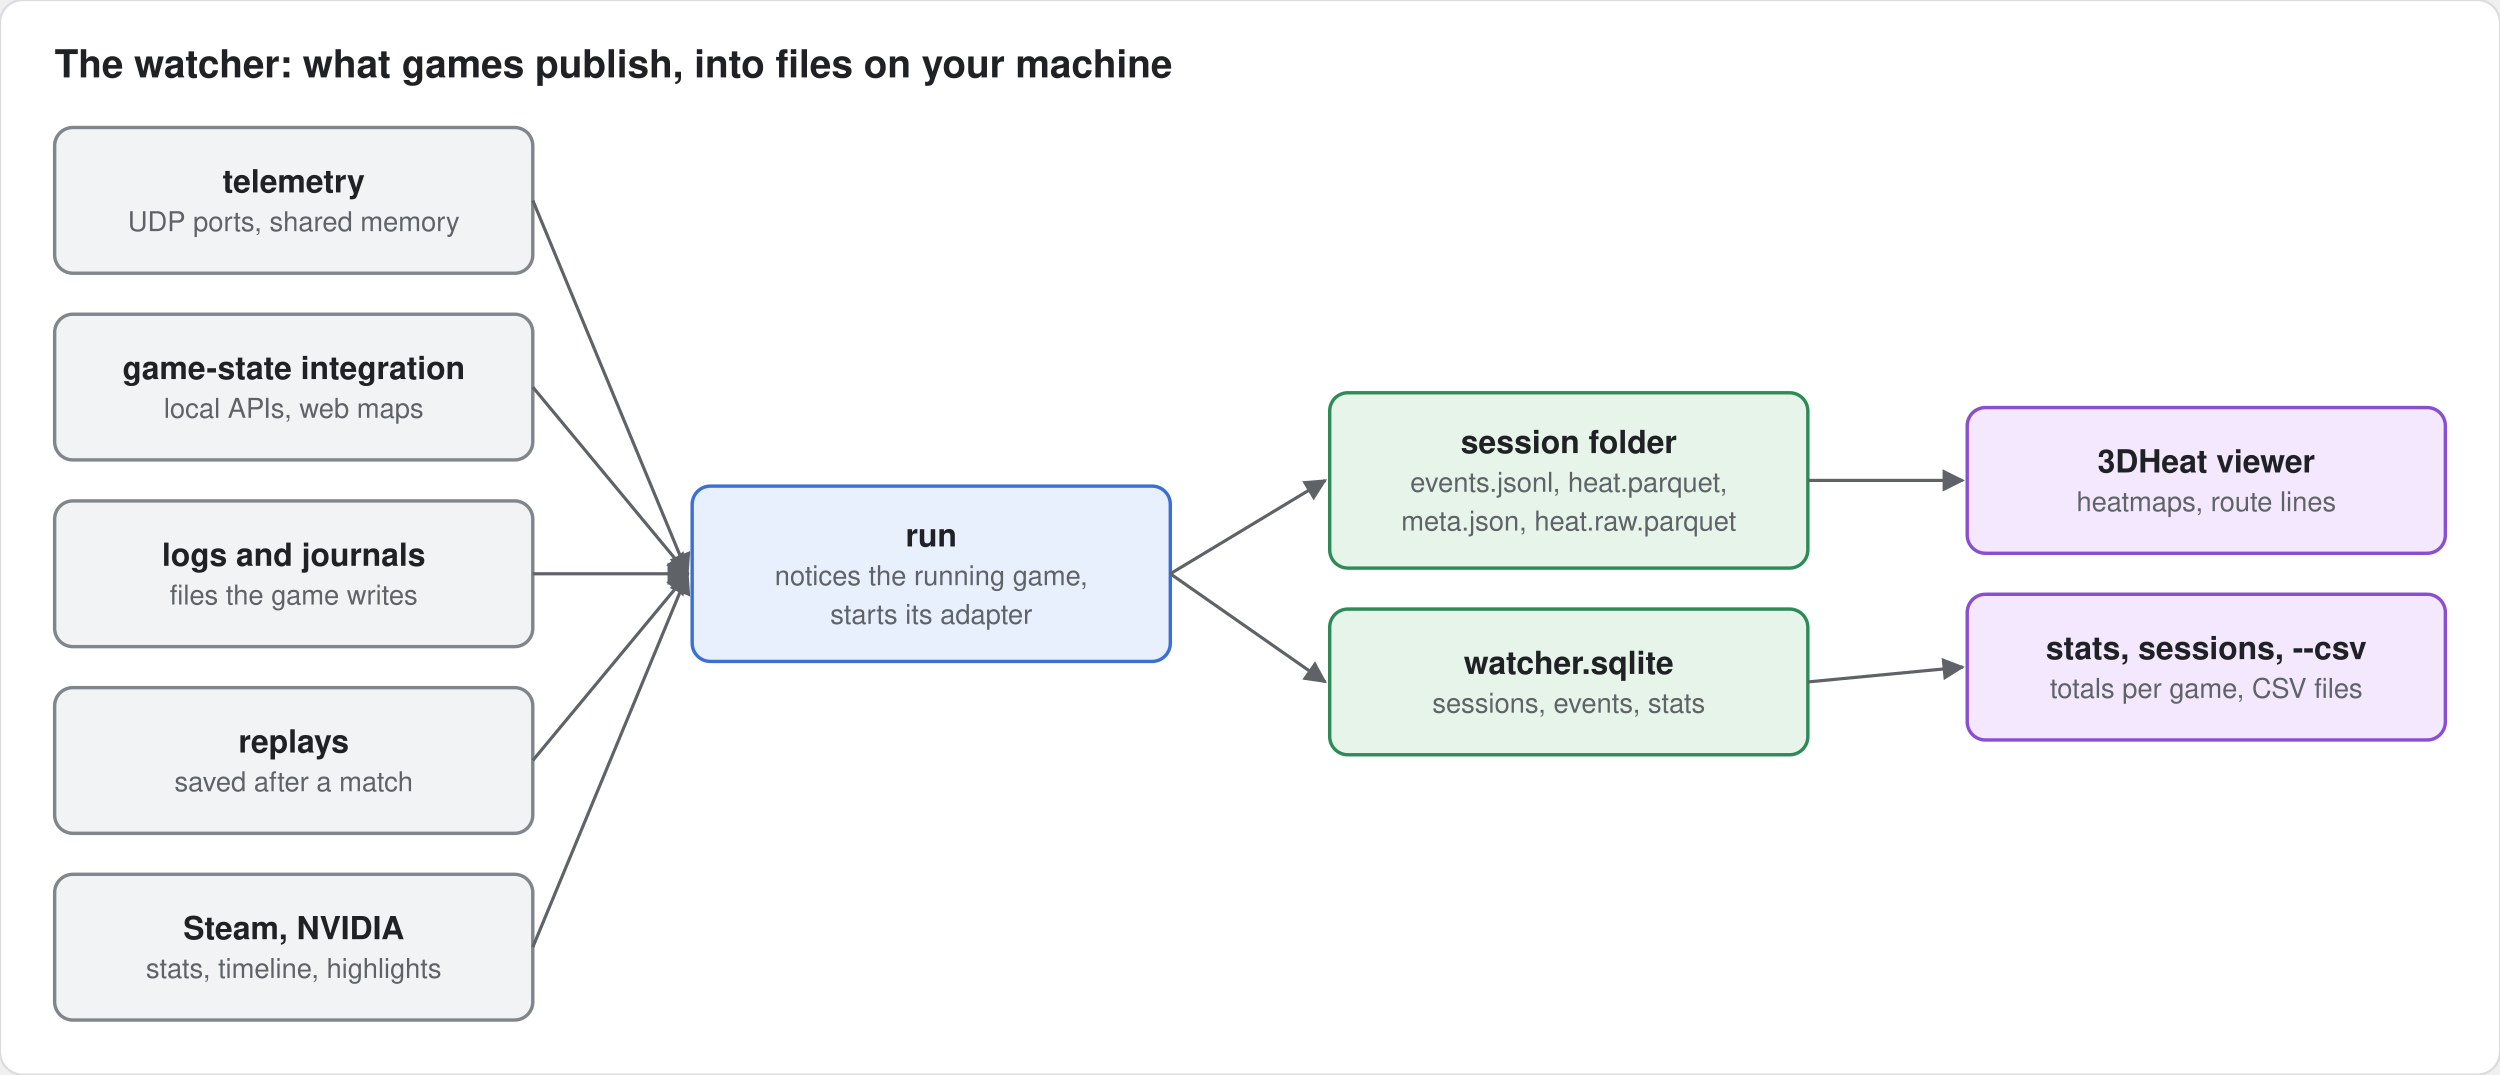
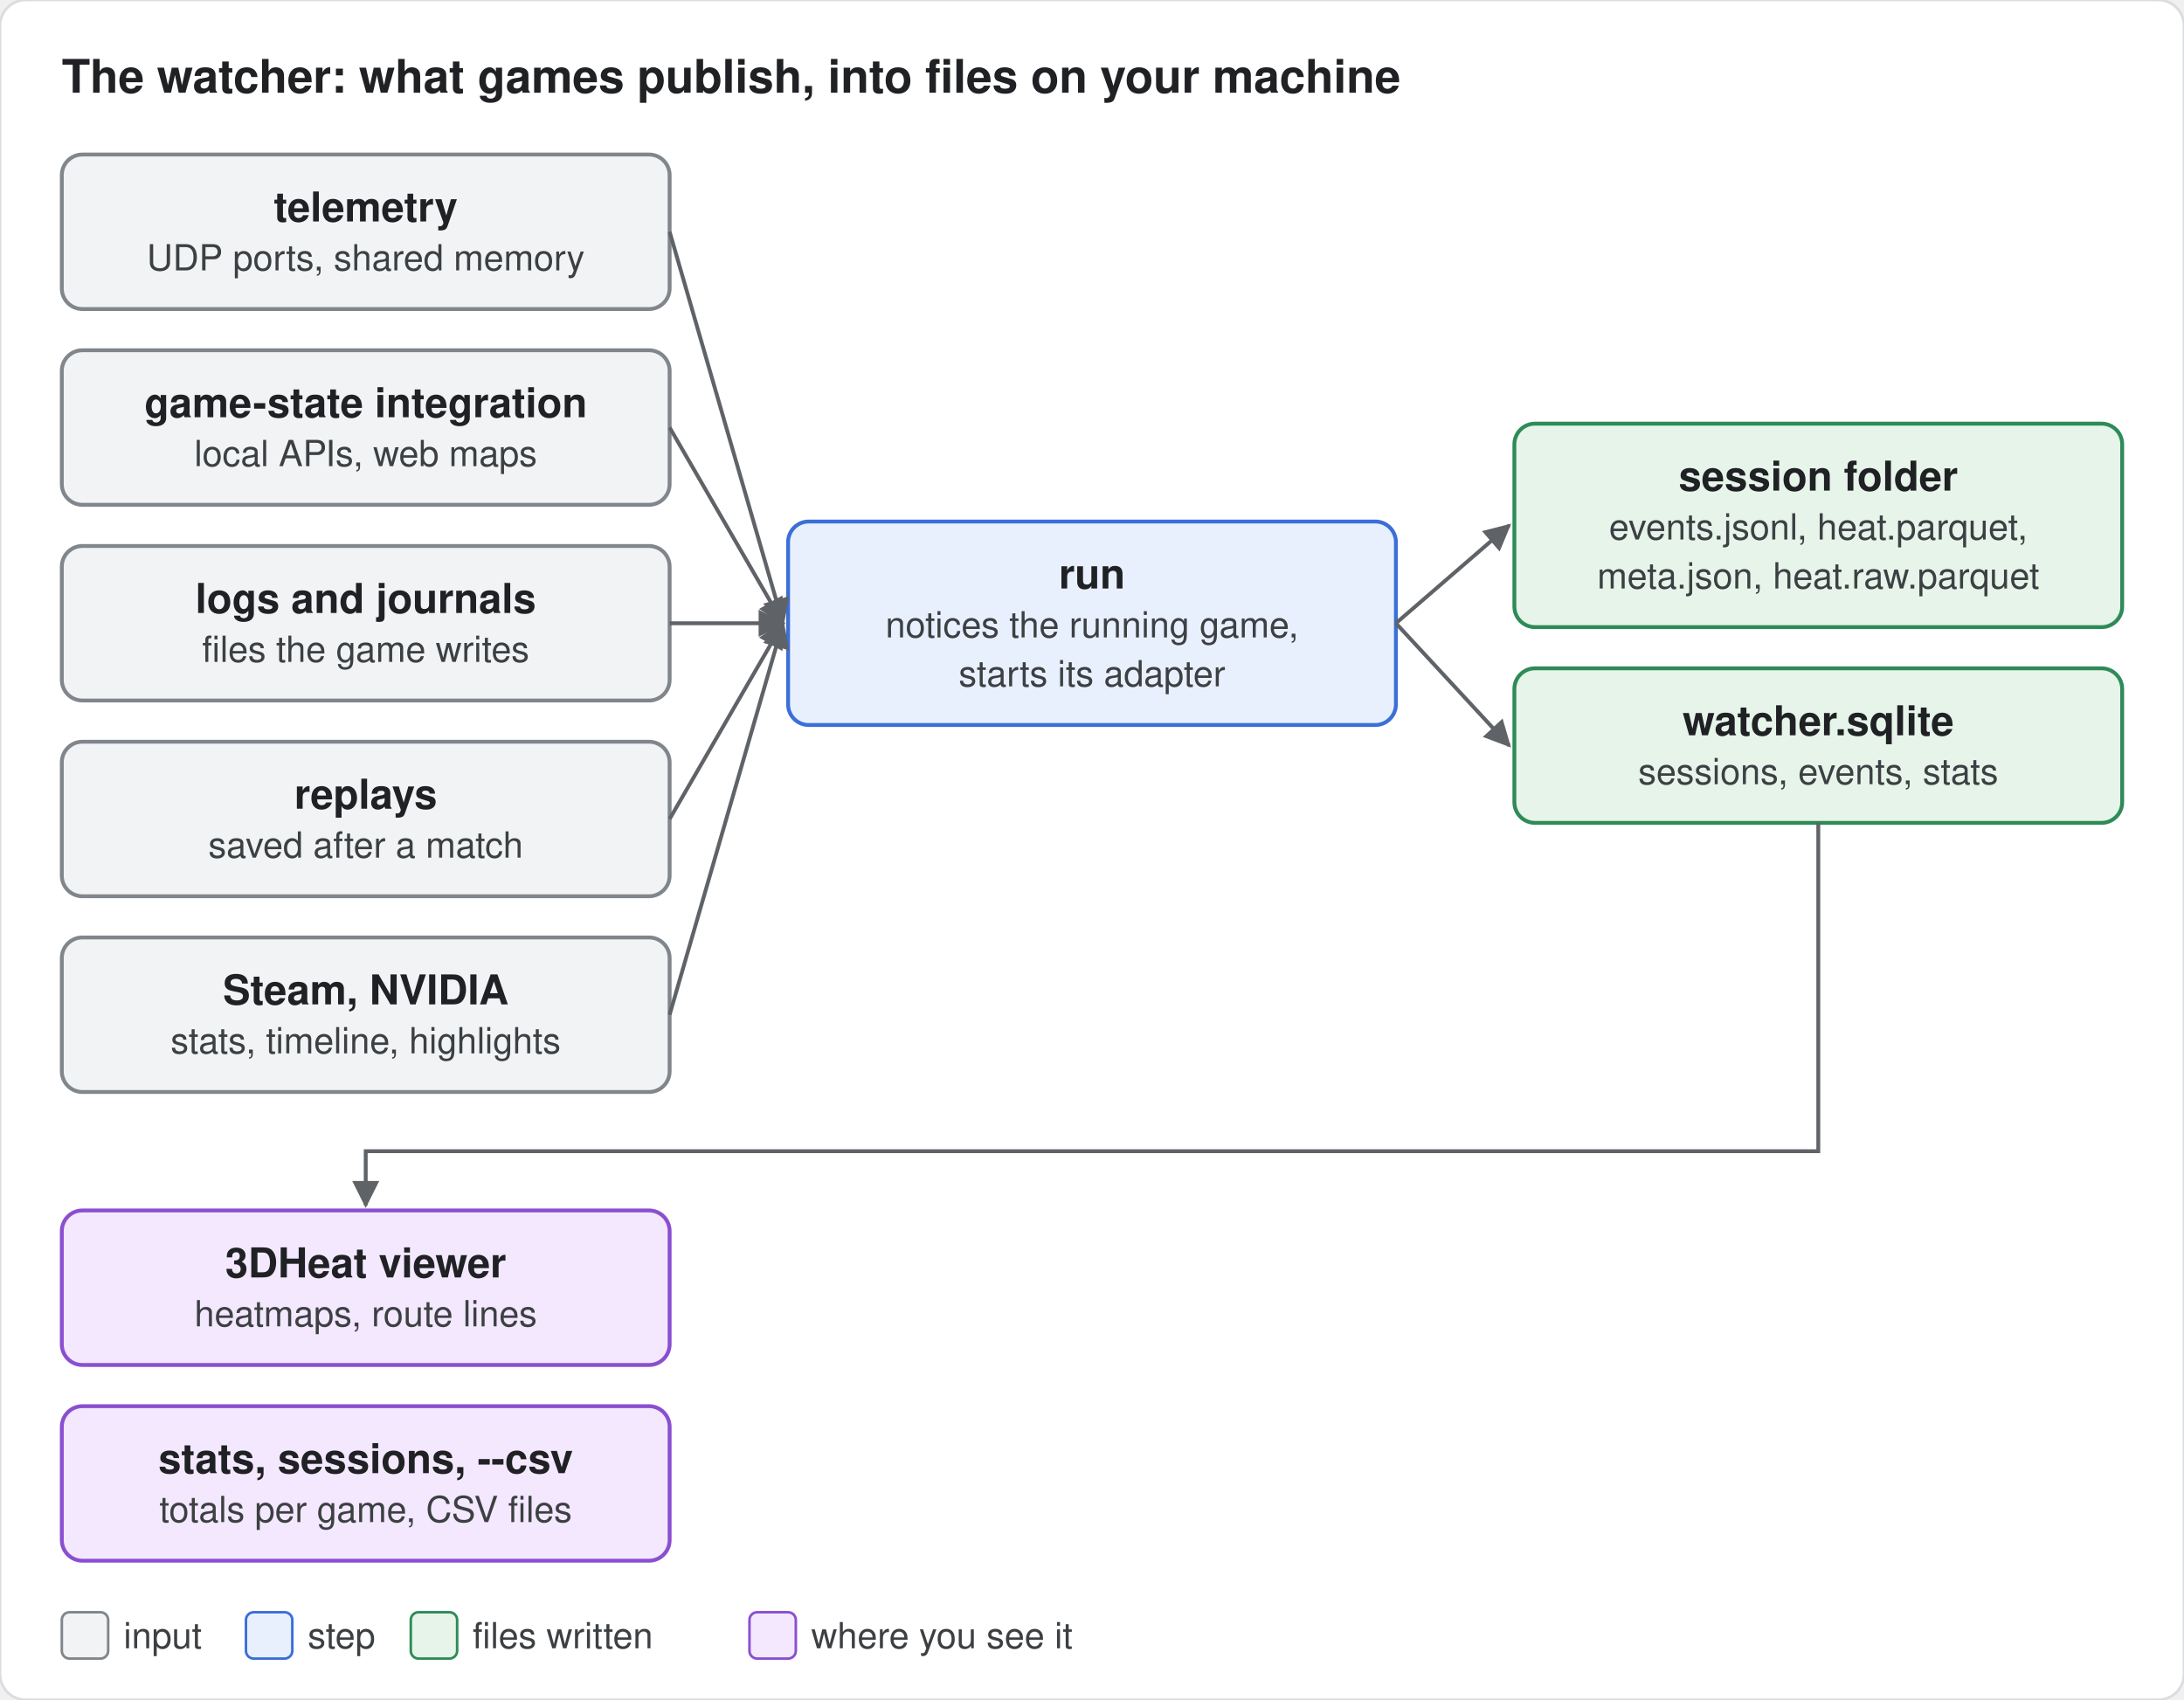
- <svg xmlns="http://www.w3.org/2000/svg" width="1098" height="472" viewBox="0 0 1098 472" font-family="Segoe UI,Helvetica,Arial,sans-serif">
+ <svg xmlns="http://www.w3.org/2000/svg" width="848" height="660" viewBox="0 0 848 660" font-family="Segoe UI,Helvetica,Arial,sans-serif" role="img" aria-label="The watcher: what games publish, into files on your machine">
  <defs>
    <marker id="a" viewBox="0 0 10 10" refX="9" refY="5" markerWidth="7" markerHeight="7" orient="auto">
      <path d="M0,0 L10,5 L0,10 z" fill="#5f6368" />
    </marker>
  </defs>
-   <rect width="1098" height="472" rx="10" fill="#ffffff" stroke="#dadce0" />
-   <text x="24" y="34" font-size="17" font-weight="600" fill="#202124">The watcher: what games publish, into files on your machine</text>
-   <rect x="24" y="56.0" width="210" height="64" rx="8" fill="#f1f3f4" stroke="#80868b" stroke-width="1.5" />
-   <text x="129.0" y="84.5" text-anchor="middle" font-weight="600" font-size="14" fill="#202124">telemetry</text>
-   <text x="129.0" y="101.5" text-anchor="middle" font-size="12" fill="#5f6368">UDP ports, shared memory</text>
-   <rect x="24" y="138.0" width="210" height="64" rx="8" fill="#f1f3f4" stroke="#80868b" stroke-width="1.5" />
-   <text x="129.0" y="166.5" text-anchor="middle" font-weight="600" font-size="14" fill="#202124">game-state integration</text>
-   <text x="129.0" y="183.5" text-anchor="middle" font-size="12" fill="#5f6368">local APIs, web maps</text>
-   <rect x="24" y="220.0" width="210" height="64" rx="8" fill="#f1f3f4" stroke="#80868b" stroke-width="1.5" />
-   <text x="129.0" y="248.5" text-anchor="middle" font-weight="600" font-size="14" fill="#202124">logs and journals</text>
-   <text x="129.0" y="265.5" text-anchor="middle" font-size="12" fill="#5f6368">files the game writes</text>
-   <rect x="24" y="302.0" width="210" height="64" rx="8" fill="#f1f3f4" stroke="#80868b" stroke-width="1.5" />
-   <text x="129.0" y="330.5" text-anchor="middle" font-weight="600" font-size="14" fill="#202124">replays</text>
-   <text x="129.0" y="347.5" text-anchor="middle" font-size="12" fill="#5f6368">saved after a match</text>
-   <rect x="24" y="384.0" width="210" height="64" rx="8" fill="#f1f3f4" stroke="#80868b" stroke-width="1.5" />
-   <text x="129.0" y="412.5" text-anchor="middle" font-weight="600" font-size="14" fill="#202124">Steam, NVIDIA</text>
-   <text x="129.0" y="429.5" text-anchor="middle" font-size="12" fill="#5f6368">stats, timeline, highlights</text>
-   <rect x="304" y="213.5" width="210" height="77" rx="8" fill="#e8f0fe" stroke="#3b6fd8" stroke-width="1.5" />
-   <text x="409.0" y="240.0" text-anchor="middle" font-weight="600" font-size="14" fill="#202124">run</text>
-   <text x="409.0" y="257.0" text-anchor="middle" font-size="12" fill="#5f6368">notices the running game,</text>
-   <text x="409.0" y="274.0" text-anchor="middle" font-size="12" fill="#5f6368">starts its adapter</text>
-   <rect x="584" y="172.5" width="210" height="77" rx="8" fill="#e6f4ea" stroke="#2e8b57" stroke-width="1.5" />
-   <text x="689.0" y="199.0" text-anchor="middle" font-weight="600" font-size="14" fill="#202124">session folder</text>
-   <text x="689.0" y="216.0" text-anchor="middle" font-size="12" fill="#5f6368">events.jsonl, heat.parquet,</text>
-   <text x="689.0" y="233.0" text-anchor="middle" font-size="12" fill="#5f6368">meta.json, heat.raw.parquet</text>
-   <rect x="584" y="267.5" width="210" height="64" rx="8" fill="#e6f4ea" stroke="#2e8b57" stroke-width="1.5" />
-   <text x="689.0" y="296.0" text-anchor="middle" font-weight="600" font-size="14" fill="#202124">watcher.sqlite</text>
-   <text x="689.0" y="313.0" text-anchor="middle" font-size="12" fill="#5f6368">sessions, events, stats</text>
-   <rect x="864" y="179.0" width="210" height="64" rx="8" fill="#f3e8fd" stroke="#8a4fd0" stroke-width="1.5" />
-   <text x="969.0" y="207.5" text-anchor="middle" font-weight="600" font-size="14" fill="#202124">3DHeat viewer</text>
-   <text x="969.0" y="224.5" text-anchor="middle" font-size="12" fill="#5f6368">heatmaps, route lines</text>
-   <rect x="864" y="261.0" width="210" height="64" rx="8" fill="#f3e8fd" stroke="#8a4fd0" stroke-width="1.5" />
-   <text x="969.0" y="289.5" text-anchor="middle" font-weight="600" font-size="14" fill="#202124">stats, sessions, --csv</text>
-   <text x="969.0" y="306.5" text-anchor="middle" font-size="12" fill="#5f6368">totals per game, CSV files</text>
-   <line x1="234" y1="88.0" x2="302" y2="252.0" stroke="#5f6368" stroke-width="1.4" marker-end="url(#a)" />
-   <line x1="234" y1="170.0" x2="302" y2="252.0" stroke="#5f6368" stroke-width="1.4" marker-end="url(#a)" />
-   <line x1="234" y1="252.0" x2="302" y2="252.0" stroke="#5f6368" stroke-width="1.4" marker-end="url(#a)" />
-   <line x1="234" y1="334.0" x2="302" y2="252.0" stroke="#5f6368" stroke-width="1.4" marker-end="url(#a)" />
-   <line x1="234" y1="416.0" x2="302" y2="252.0" stroke="#5f6368" stroke-width="1.4" marker-end="url(#a)" />
-   <line x1="514" y1="252.0" x2="582" y2="211.0" stroke="#5f6368" stroke-width="1.4" marker-end="url(#a)" />
-   <line x1="514" y1="252.0" x2="582" y2="299.5" stroke="#5f6368" stroke-width="1.4" marker-end="url(#a)" />
-   <line x1="794" y1="211.0" x2="862" y2="211.0" stroke="#5f6368" stroke-width="1.4" marker-end="url(#a)" />
-   <line x1="794" y1="299.5" x2="862" y2="293.0" stroke="#5f6368" stroke-width="1.4" marker-end="url(#a)" />
+   <rect width="848" height="660" rx="10" fill="#ffffff" stroke="#dadce0" />
+   <text x="24" y="36" font-size="18" font-weight="600" fill="#202124">The watcher: what games publish, into files on your machine</text>
+   <rect x="24" y="60.0" width="236" height="60" rx="8" fill="#f1f3f4" stroke="#80868b" stroke-width="1.5" />
+   <text x="142.0" y="86.0" text-anchor="middle" font-weight="600" font-size="16" fill="#202124">telemetry</text>
+   <text x="142.0" y="105.0" text-anchor="middle" font-size="14" fill="#3c4043">UDP ports, shared memory</text>
+   <rect x="24" y="136.0" width="236" height="60" rx="8" fill="#f1f3f4" stroke="#80868b" stroke-width="1.5" />
+   <text x="142.0" y="162.0" text-anchor="middle" font-weight="600" font-size="16" fill="#202124">game-state integration</text>
+   <text x="142.0" y="181.0" text-anchor="middle" font-size="14" fill="#3c4043">local APIs, web maps</text>
+   <rect x="24" y="212.0" width="236" height="60" rx="8" fill="#f1f3f4" stroke="#80868b" stroke-width="1.5" />
+   <text x="142.0" y="238.0" text-anchor="middle" font-weight="600" font-size="16" fill="#202124">logs and journals</text>
+   <text x="142.0" y="257.0" text-anchor="middle" font-size="14" fill="#3c4043">files the game writes</text>
+   <rect x="24" y="288.0" width="236" height="60" rx="8" fill="#f1f3f4" stroke="#80868b" stroke-width="1.5" />
+   <text x="142.0" y="314.0" text-anchor="middle" font-weight="600" font-size="16" fill="#202124">replays</text>
+   <text x="142.0" y="333.0" text-anchor="middle" font-size="14" fill="#3c4043">saved after a match</text>
+   <rect x="24" y="364.0" width="236" height="60" rx="8" fill="#f1f3f4" stroke="#80868b" stroke-width="1.5" />
+   <text x="142.0" y="390.0" text-anchor="middle" font-weight="600" font-size="16" fill="#202124">Steam, NVIDIA</text>
+   <text x="142.0" y="409.0" text-anchor="middle" font-size="14" fill="#3c4043">stats, timeline, highlights</text>
+   <rect x="306" y="202.5" width="236" height="79" rx="8" fill="#e8f0fe" stroke="#3b6fd8" stroke-width="1.5" />
+   <text x="424.0" y="228.5" text-anchor="middle" font-weight="600" font-size="16" fill="#202124">run</text>
+   <text x="424.0" y="247.5" text-anchor="middle" font-size="14" fill="#3c4043">notices the running game,</text>
+   <text x="424.0" y="266.5" text-anchor="middle" font-size="14" fill="#3c4043">starts its adapter</text>
+   <rect x="588" y="164.5" width="236" height="79" rx="8" fill="#e6f4ea" stroke="#2e8b57" stroke-width="1.5" />
+   <text x="706.0" y="190.5" text-anchor="middle" font-weight="600" font-size="16" fill="#202124">session folder</text>
+   <text x="706.0" y="209.5" text-anchor="middle" font-size="14" fill="#3c4043">events.jsonl, heat.parquet,</text>
+   <text x="706.0" y="228.5" text-anchor="middle" font-size="14" fill="#3c4043">meta.json, heat.raw.parquet</text>
+   <rect x="588" y="259.5" width="236" height="60" rx="8" fill="#e6f4ea" stroke="#2e8b57" stroke-width="1.5" />
+   <text x="706.0" y="285.5" text-anchor="middle" font-weight="600" font-size="16" fill="#202124">watcher.sqlite</text>
+   <text x="706.0" y="304.5" text-anchor="middle" font-size="14" fill="#3c4043">sessions, events, stats</text>
+   <line x1="260" y1="90.0" x2="304" y2="242.0" stroke="#5f6368" stroke-width="1.5" marker-end="url(#a)" />
+   <line x1="260" y1="166.0" x2="304" y2="242.0" stroke="#5f6368" stroke-width="1.5" marker-end="url(#a)" />
+   <line x1="260" y1="242.0" x2="304" y2="242.0" stroke="#5f6368" stroke-width="1.5" marker-end="url(#a)" />
+   <line x1="260" y1="318.0" x2="304" y2="242.0" stroke="#5f6368" stroke-width="1.5" marker-end="url(#a)" />
+   <line x1="260" y1="394.0" x2="304" y2="242.0" stroke="#5f6368" stroke-width="1.5" marker-end="url(#a)" />
+   <line x1="542" y1="242.0" x2="586" y2="204.0" stroke="#5f6368" stroke-width="1.5" marker-end="url(#a)" />
+   <line x1="542" y1="242.0" x2="586" y2="289.5" stroke="#5f6368" stroke-width="1.5" marker-end="url(#a)" />
+   <path d="M706.0,319.5 V447.0 H142.0 V468.0" fill="none" stroke="#5f6368" stroke-width="1.5" marker-end="url(#a)" />
+   <rect x="24" y="470.0" width="236" height="60" rx="8" fill="#f3e8fd" stroke="#8a4fd0" stroke-width="1.5" />
+   <text x="142.0" y="496.0" text-anchor="middle" font-weight="600" font-size="16" fill="#202124">3DHeat viewer</text>
+   <text x="142.0" y="515.0" text-anchor="middle" font-size="14" fill="#3c4043">heatmaps, route lines</text>
+   <rect x="24" y="546.0" width="236" height="60" rx="8" fill="#f3e8fd" stroke="#8a4fd0" stroke-width="1.5" />
+   <text x="142.0" y="572.0" text-anchor="middle" font-weight="600" font-size="16" fill="#202124">stats, sessions, --csv</text>
+   <text x="142.0" y="591.0" text-anchor="middle" font-size="14" fill="#3c4043">totals per game, CSV files</text>
+   <rect x="24" y="626" width="18" height="18" rx="3" fill="#f1f3f4" stroke="#80868b" />
+   <text x="48" y="640" font-size="14" fill="#3c4043">input</text>
+   <rect x="95.5" y="626" width="18" height="18" rx="3" fill="#e8f0fe" stroke="#3b6fd8" />
+   <text x="119.5" y="640" font-size="14" fill="#3c4043">step</text>
+   <rect x="159.5" y="626" width="18" height="18" rx="3" fill="#e6f4ea" stroke="#2e8b57" />
+   <text x="183.5" y="640" font-size="14" fill="#3c4043">files written</text>
+   <rect x="291.0" y="626" width="18" height="18" rx="3" fill="#f3e8fd" stroke="#8a4fd0" />
+   <text x="315.0" y="640" font-size="14" fill="#3c4043">where you see it</text>
</svg>
